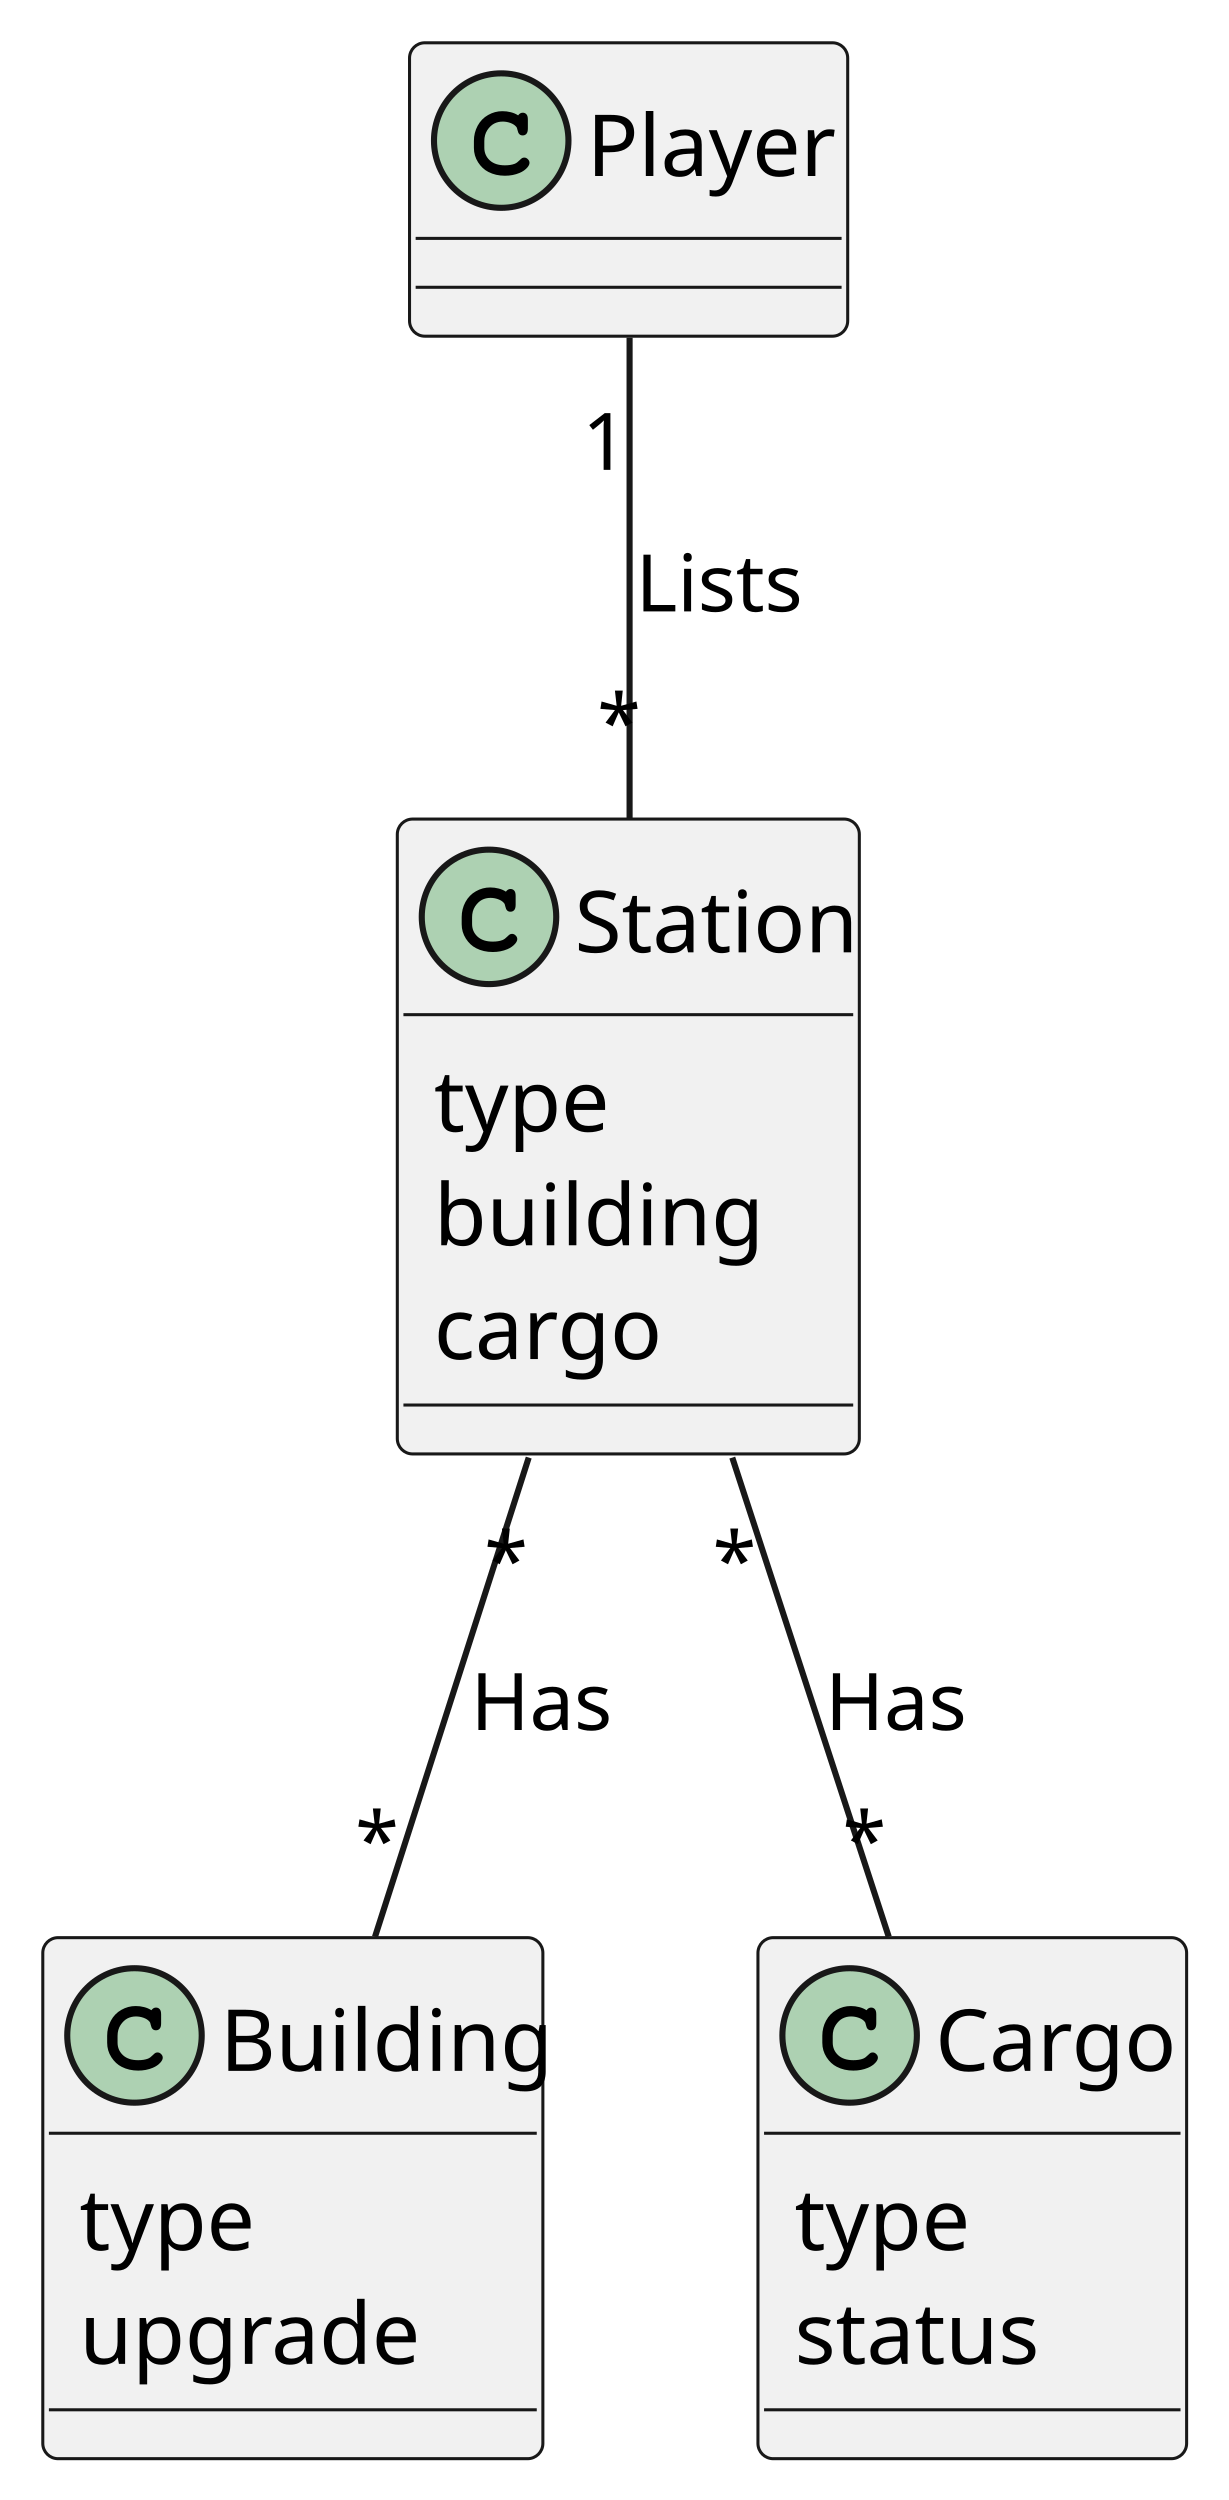
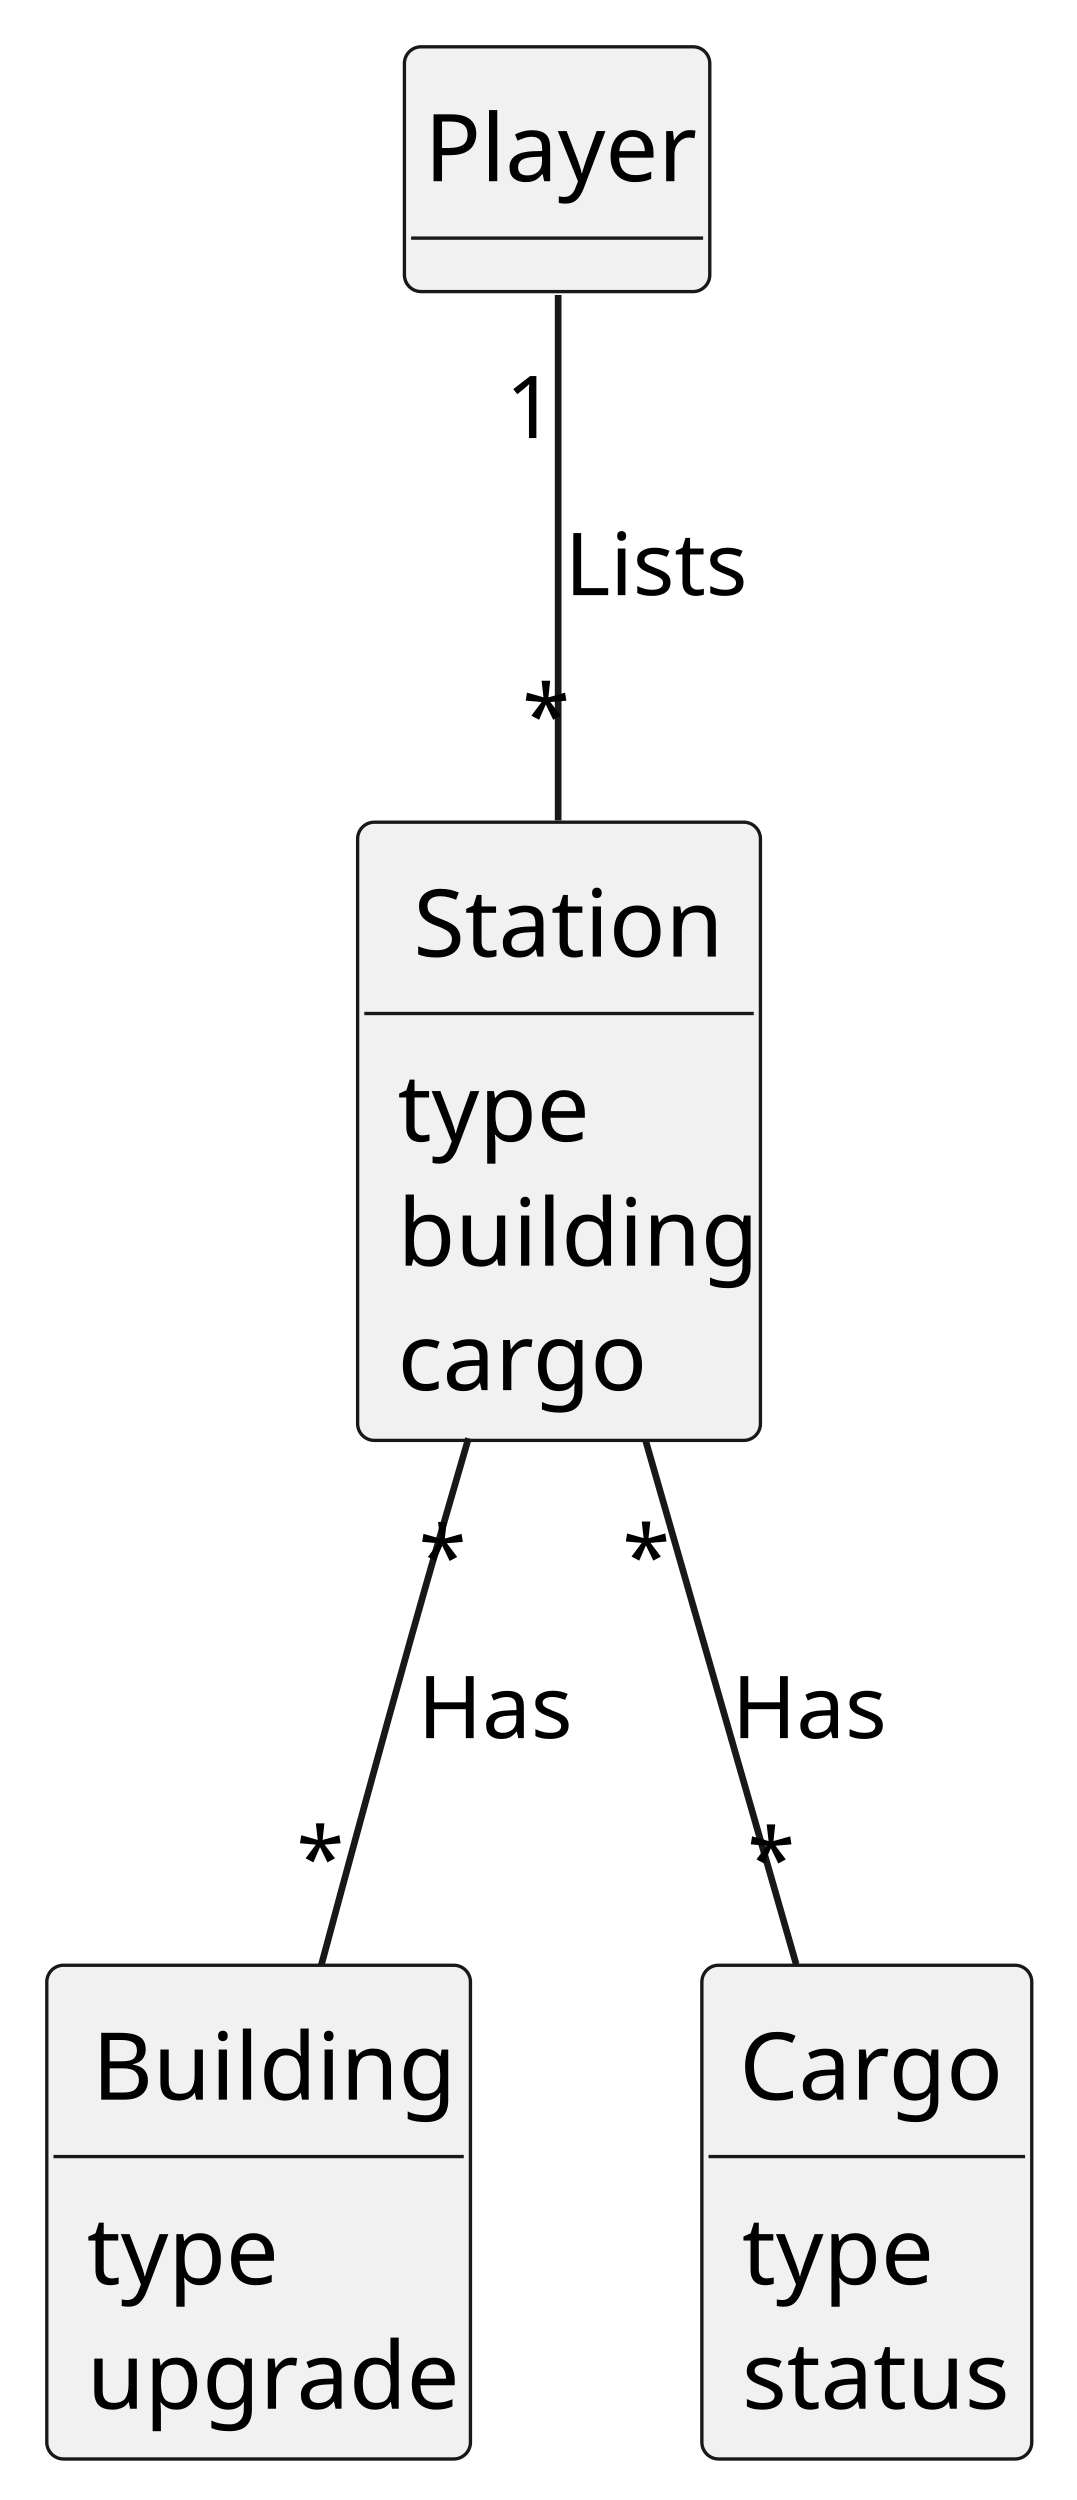
- <svg xmlns="http://www.w3.org/2000/svg" contentStyleType="text/css" height="409px" preserveAspectRatio="none" style="width:201px;height:409px;background:#FFFFFF;" version="1.1" viewBox="0 0 201 409" width="201px" zoomAndPan="magnify">
+ <svg xmlns="http://www.w3.org/2000/svg" contentStyleType="text/css" height="374px" preserveAspectRatio="none" style="width:161px;height:374px;background:#FFFFFF;" version="1.1" viewBox="0 0 161 374" width="161px" zoomAndPan="magnify">
  <defs />
  <g>
    <g id="elem_Player">
-       <rect codeLine="2" fill="#F1F1F1" height="48" id="Player" rx="2.5" ry="2.5" style="stroke:#181818;stroke-width:0.5;" width="71.683" x="67" y="7" />
-       <ellipse cx="82" cy="23" fill="#ADD1B2" rx="11" ry="11" style="stroke:#181818;stroke-width:1.0;" />
-       <path d="M84.766,18.875 Q84.922,18.656 85.109,18.547 Q85.297,18.438 85.516,18.438 Q85.891,18.438 86.125,18.703 Q86.359,18.953 86.359,19.562 L86.359,21.016 Q86.359,21.625 86.125,21.891 Q85.891,22.156 85.516,22.156 Q85.172,22.156 84.969,21.953 Q84.766,21.766 84.656,21.25 Q84.609,20.891 84.422,20.703 Q84.094,20.328 83.484,20.109 Q82.875,19.891 82.25,19.891 Q81.484,19.891 80.844,20.219 Q80.219,20.547 79.719,21.297 Q79.234,22.047 79.234,23.078 L79.234,24.172 Q79.234,25.406 80.125,26.234 Q81.016,27.047 82.609,27.047 Q83.547,27.047 84.203,26.797 Q84.594,26.641 85.016,26.203 Q85.281,25.938 85.422,25.859 Q85.578,25.781 85.781,25.781 Q86.109,25.781 86.359,26.047 Q86.625,26.297 86.625,26.641 Q86.625,26.984 86.281,27.391 Q85.781,27.969 84.984,28.297 Q83.906,28.75 82.609,28.75 Q81.094,28.75 79.891,28.125 Q78.906,27.625 78.219,26.562 Q77.531,25.484 77.531,24.203 L77.531,23.047 Q77.531,21.719 78.141,20.578 Q78.766,19.422 79.859,18.812 Q80.953,18.188 82.188,18.188 Q82.922,18.188 83.562,18.359 Q84.219,18.516 84.766,18.875 Z " fill="#000000" />
-       <text fill="#000000" font-family="sans-serif" font-size="14" lengthAdjust="spacing" textLength="39.683" x="96" y="28.797">Player</text>
-       <line style="stroke:#181818;stroke-width:0.5;" x1="68" x2="137.683" y1="39" y2="39" />
-       <line style="stroke:#181818;stroke-width:0.5;" x1="68" x2="137.683" y1="47" y2="47" />
+       <rect codeLine="9" fill="#F1F1F1" height="36.621" id="Player" rx="2.5" ry="2.5" style="stroke:#181818;stroke-width:0.5;" width="45.683" x="60.5" y="7" />
+       <text fill="#000000" font-family="sans-serif" font-size="14" lengthAdjust="spacing" textLength="39.683" x="63.5" y="27.107">Player</text>
+       <line style="stroke:#181818;stroke-width:0.5;" x1="61.5" x2="105.183" y1="35.621" y2="35.621" />
    </g>
    <g id="elem_Station">
-       <rect codeLine="6" fill="#F1F1F1" height="103.863" id="Station" rx="2.5" ry="2.5" style="stroke:#181818;stroke-width:0.5;" width="75.586" x="65" y="134" />
-       <ellipse cx="80" cy="150" fill="#ADD1B2" rx="11" ry="11" style="stroke:#181818;stroke-width:1.0;" />
-       <path d="M82.766,145.875 Q82.922,145.656 83.109,145.547 Q83.297,145.438 83.516,145.438 Q83.891,145.438 84.125,145.703 Q84.359,145.953 84.359,146.562 L84.359,148.016 Q84.359,148.625 84.125,148.891 Q83.891,149.156 83.516,149.156 Q83.172,149.156 82.969,148.953 Q82.766,148.766 82.656,148.25 Q82.609,147.891 82.422,147.703 Q82.094,147.328 81.484,147.109 Q80.875,146.891 80.25,146.891 Q79.484,146.891 78.844,147.219 Q78.219,147.547 77.719,148.297 Q77.234,149.047 77.234,150.078 L77.234,151.172 Q77.234,152.406 78.125,153.234 Q79.016,154.047 80.609,154.047 Q81.547,154.047 82.203,153.797 Q82.594,153.641 83.016,153.203 Q83.281,152.938 83.422,152.859 Q83.578,152.781 83.781,152.781 Q84.109,152.781 84.359,153.047 Q84.625,153.297 84.625,153.641 Q84.625,153.984 84.281,154.391 Q83.781,154.969 82.984,155.297 Q81.906,155.75 80.609,155.75 Q79.094,155.75 77.891,155.125 Q76.906,154.625 76.219,153.562 Q75.531,152.484 75.531,151.203 L75.531,150.047 Q75.531,148.719 76.141,147.578 Q76.766,146.422 77.859,145.812 Q78.953,145.188 80.188,145.188 Q80.922,145.188 81.562,145.359 Q82.219,145.516 82.766,145.875 Z " fill="#000000" />
-       <text fill="#000000" font-family="sans-serif" font-size="14" lengthAdjust="spacing" textLength="43.586" x="94" y="155.797">Station</text>
-       <line style="stroke:#181818;stroke-width:0.5;" x1="66" x2="139.586" y1="166" y2="166" />
-       <text fill="#000000" font-family="sans-serif" font-size="14" lengthAdjust="spacing" textLength="26.462" x="71" y="185.107">type</text>
-       <text fill="#000000" font-family="sans-serif" font-size="14" lengthAdjust="spacing" textLength="48.262" x="71" y="203.728">building</text>
-       <text fill="#000000" font-family="sans-serif" font-size="14" lengthAdjust="spacing" textLength="35.02" x="71" y="222.35">cargo</text>
-       <line style="stroke:#181818;stroke-width:0.5;" x1="66" x2="139.586" y1="229.863" y2="229.863" />
+       <rect codeLine="13" fill="#F1F1F1" height="92.484" id="Station" rx="2.5" ry="2.5" style="stroke:#181818;stroke-width:0.5;" width="60.262" x="53.5" y="123" />
+       <text fill="#000000" font-family="sans-serif" font-size="14" lengthAdjust="spacing" textLength="43.586" x="61.838" y="143.107">Station</text>
+       <line style="stroke:#181818;stroke-width:0.5;" x1="54.5" x2="112.762" y1="151.621" y2="151.621" />
+       <text fill="#000000" font-family="sans-serif" font-size="14" lengthAdjust="spacing" textLength="26.462" x="59.5" y="170.728">type</text>
+       <text fill="#000000" font-family="sans-serif" font-size="14" lengthAdjust="spacing" textLength="48.262" x="59.5" y="189.35">building</text>
+       <text fill="#000000" font-family="sans-serif" font-size="14" lengthAdjust="spacing" textLength="35.02" x="59.5" y="207.971">cargo</text>
    </g>
    <g id="elem_Building">
-       <rect codeLine="12" fill="#F1F1F1" height="85.242" id="Building" rx="2.5" ry="2.5" style="stroke:#181818;stroke-width:0.5;" width="81.814" x="7" y="317" />
-       <ellipse cx="22" cy="333" fill="#ADD1B2" rx="11" ry="11" style="stroke:#181818;stroke-width:1.0;" />
-       <path d="M24.766,328.875 Q24.922,328.656 25.109,328.547 Q25.297,328.438 25.516,328.438 Q25.891,328.438 26.125,328.703 Q26.359,328.953 26.359,329.562 L26.359,331.016 Q26.359,331.625 26.125,331.891 Q25.891,332.156 25.516,332.156 Q25.172,332.156 24.969,331.953 Q24.766,331.766 24.656,331.25 Q24.609,330.891 24.422,330.703 Q24.094,330.328 23.484,330.109 Q22.875,329.891 22.25,329.891 Q21.484,329.891 20.844,330.219 Q20.219,330.547 19.719,331.297 Q19.234,332.047 19.234,333.078 L19.234,334.172 Q19.234,335.406 20.125,336.234 Q21.016,337.047 22.609,337.047 Q23.547,337.047 24.203,336.797 Q24.594,336.641 25.016,336.203 Q25.281,335.938 25.422,335.859 Q25.578,335.781 25.781,335.781 Q26.109,335.781 26.359,336.047 Q26.625,336.297 26.625,336.641 Q26.625,336.984 26.281,337.391 Q25.781,337.969 24.984,338.297 Q23.906,338.75 22.609,338.75 Q21.094,338.75 19.891,338.125 Q18.906,337.625 18.219,336.562 Q17.531,335.484 17.531,334.203 L17.531,333.047 Q17.531,331.719 18.141,330.578 Q18.766,329.422 19.859,328.812 Q20.953,328.188 22.188,328.188 Q22.922,328.188 23.562,328.359 Q24.219,328.516 24.766,328.875 Z " fill="#000000" />
-       <text fill="#000000" font-family="sans-serif" font-size="14" lengthAdjust="spacing" textLength="49.813" x="36" y="338.797">Building</text>
-       <line style="stroke:#181818;stroke-width:0.5;" x1="8" x2="87.814" y1="349" y2="349" />
-       <text fill="#000000" font-family="sans-serif" font-size="14" lengthAdjust="spacing" textLength="26.462" x="13" y="368.107">type</text>
-       <text fill="#000000" font-family="sans-serif" font-size="14" lengthAdjust="spacing" textLength="51.379" x="13" y="386.728">upgrade</text>
-       <line style="stroke:#181818;stroke-width:0.5;" x1="8" x2="87.814" y1="394.242" y2="394.242" />
+       <rect codeLine="19" fill="#F1F1F1" height="73.863" id="Building" rx="2.5" ry="2.5" style="stroke:#181818;stroke-width:0.5;" width="63.379" x="7" y="294" />
+       <text fill="#000000" font-family="sans-serif" font-size="14" lengthAdjust="spacing" textLength="49.813" x="13.783" y="314.107">Building</text>
+       <line style="stroke:#181818;stroke-width:0.5;" x1="8" x2="69.379" y1="322.621" y2="322.621" />
+       <text fill="#000000" font-family="sans-serif" font-size="14" lengthAdjust="spacing" textLength="26.462" x="13" y="341.728">type</text>
+       <text fill="#000000" font-family="sans-serif" font-size="14" lengthAdjust="spacing" textLength="51.379" x="13" y="360.35">upgrade</text>
    </g>
    <g id="elem_Cargo">
-       <rect codeLine="17" fill="#F1F1F1" height="85.242" id="Cargo" rx="2.5" ry="2.5" style="stroke:#181818;stroke-width:0.5;" width="70.131" x="124" y="317" />
-       <ellipse cx="139" cy="333" fill="#ADD1B2" rx="11" ry="11" style="stroke:#181818;stroke-width:1.0;" />
-       <path d="M141.766,328.875 Q141.922,328.656 142.109,328.547 Q142.297,328.438 142.516,328.438 Q142.891,328.438 143.125,328.703 Q143.359,328.953 143.359,329.562 L143.359,331.016 Q143.359,331.625 143.125,331.891 Q142.891,332.156 142.516,332.156 Q142.172,332.156 141.969,331.953 Q141.766,331.766 141.656,331.25 Q141.609,330.891 141.422,330.703 Q141.094,330.328 140.484,330.109 Q139.875,329.891 139.25,329.891 Q138.484,329.891 137.844,330.219 Q137.219,330.547 136.719,331.297 Q136.234,332.047 136.234,333.078 L136.234,334.172 Q136.234,335.406 137.125,336.234 Q138.016,337.047 139.609,337.047 Q140.547,337.047 141.203,336.797 Q141.594,336.641 142.016,336.203 Q142.281,335.938 142.422,335.859 Q142.578,335.781 142.781,335.781 Q143.109,335.781 143.359,336.047 Q143.625,336.297 143.625,336.641 Q143.625,336.984 143.281,337.391 Q142.781,337.969 141.984,338.297 Q140.906,338.75 139.609,338.75 Q138.094,338.75 136.891,338.125 Q135.906,337.625 135.219,336.562 Q134.531,335.484 134.531,334.203 L134.531,333.047 Q134.531,331.719 135.141,330.578 Q135.766,329.422 136.859,328.812 Q137.953,328.188 139.188,328.188 Q139.922,328.188 140.562,328.359 Q141.219,328.516 141.766,328.875 Z " fill="#000000" />
-       <text fill="#000000" font-family="sans-serif" font-size="14" lengthAdjust="spacing" textLength="38.131" x="153" y="338.797">Cargo</text>
-       <line style="stroke:#181818;stroke-width:0.5;" x1="125" x2="193.131" y1="349" y2="349" />
-       <text fill="#000000" font-family="sans-serif" font-size="14" lengthAdjust="spacing" textLength="26.462" x="130" y="368.107">type</text>
-       <text fill="#000000" font-family="sans-serif" font-size="14" lengthAdjust="spacing" textLength="37.352" x="130" y="386.728">status</text>
-       <line style="stroke:#181818;stroke-width:0.5;" x1="125" x2="193.131" y1="394.242" y2="394.242" />
+       <rect codeLine="24" fill="#F1F1F1" height="73.863" id="Cargo" rx="2.5" ry="2.5" style="stroke:#181818;stroke-width:0.5;" width="49.352" x="105" y="294" />
+       <text fill="#000000" font-family="sans-serif" font-size="14" lengthAdjust="spacing" textLength="38.131" x="110.61" y="314.107">Cargo</text>
+       <line style="stroke:#181818;stroke-width:0.5;" x1="106" x2="153.352" y1="322.621" y2="322.621" />
+       <text fill="#000000" font-family="sans-serif" font-size="14" lengthAdjust="spacing" textLength="26.462" x="111" y="341.728">type</text>
+       <text fill="#000000" font-family="sans-serif" font-size="14" lengthAdjust="spacing" textLength="37.352" x="111" y="360.35">status</text>
    </g>
    <g id="link_Player_Station">
-       <path codeLine="22" d="M103,55.24 C103,76.05 103,107.31 103,133.94 " fill="none" id="Player-Station" style="stroke:#181818;stroke-width:1.0;" />
-       <text fill="#000000" font-family="sans-serif" font-size="13" lengthAdjust="spacing" textLength="26.73" x="104" y="100.028">Lists</text>
-       <text fill="#000000" font-family="sans-serif" font-size="13" lengthAdjust="spacing" textLength="7.23" x="95.254" y="76.873">1</text>
-       <text fill="#000000" font-family="sans-serif" font-size="13" lengthAdjust="spacing" textLength="5.059" x="97.696" y="122.859">*</text>
+       <path codeLine="29" d="M83.5,44.13 C83.5,63.69 83.5,96.01 83.5,122.74 " fill="none" id="Player-Station" style="stroke:#181818;stroke-width:1.0;" />
+       <text fill="#000000" font-family="sans-serif" font-size="13" lengthAdjust="spacing" textLength="26.73" x="84.5" y="89.028">Lists</text>
+       <text fill="#000000" font-family="sans-serif" font-size="13" lengthAdjust="spacing" textLength="7.23" x="75.633" y="65.54">1</text>
+       <text fill="#000000" font-family="sans-serif" font-size="13" lengthAdjust="spacing" textLength="5.059" x="78.118" y="111.711">*</text>
    </g>
    <g id="link_Station_Building">
-       <path codeLine="24" d="M86.5,238.46 C78.46,263.52 68.92,293.26 61.35,316.86 " fill="none" id="Station-Building" style="stroke:#181818;stroke-width:1.0;" />
-       <text fill="#000000" font-family="sans-serif" font-size="13" lengthAdjust="spacing" textLength="23.118" x="77" y="283.028">Has</text>
-       <text fill="#000000" font-family="sans-serif" font-size="13" lengthAdjust="spacing" textLength="5.059" x="79.213" y="259.944">*</text>
-       <text fill="#000000" font-family="sans-serif" font-size="13" lengthAdjust="spacing" textLength="5.059" x="58.099" y="305.742">*</text>
+       <path codeLine="31" d="M70.08,215.17 C67.21,224.99 64.22,235.34 61.5,245 C56.98,261.04 52.14,278.83 48.07,293.97 " fill="none" id="Station-Building" style="stroke:#181818;stroke-width:1.0;" />
+       <text fill="#000000" font-family="sans-serif" font-size="13" lengthAdjust="spacing" textLength="23.118" x="62.5" y="260.028">Has</text>
+       <text fill="#000000" font-family="sans-serif" font-size="13" lengthAdjust="spacing" textLength="5.059" x="62.627" y="237.555">*</text>
+       <text fill="#000000" font-family="sans-serif" font-size="13" lengthAdjust="spacing" textLength="5.059" x="44.344" y="282.643">*</text>
    </g>
    <g id="link_Station_Cargo">
-       <path codeLine="25" d="M119.8,238.46 C127.98,263.52 137.7,293.26 145.4,316.86 " fill="none" id="Station-Cargo" style="stroke:#181818;stroke-width:1.0;" />
-       <text fill="#000000" font-family="sans-serif" font-size="13" lengthAdjust="spacing" textLength="23.118" x="135" y="283.028">Has</text>
-       <text fill="#000000" font-family="sans-serif" font-size="13" lengthAdjust="spacing" textLength="5.059" x="116.572" y="259.944">*</text>
-       <text fill="#000000" font-family="sans-serif" font-size="13" lengthAdjust="spacing" textLength="5.059" x="137.828" y="305.742">*</text>
+       <path codeLine="32" d="M96.56,215.42 C103.7,240.27 112.43,270.64 119.11,293.87 " fill="none" id="Station-Cargo" style="stroke:#181818;stroke-width:1.0;" />
+       <text fill="#000000" font-family="sans-serif" font-size="13" lengthAdjust="spacing" textLength="23.118" x="109.5" y="260.028">Has</text>
+       <text fill="#000000" font-family="sans-serif" font-size="13" lengthAdjust="spacing" textLength="5.059" x="93.096" y="237.5">*</text>
+       <text fill="#000000" font-family="sans-serif" font-size="13" lengthAdjust="spacing" textLength="5.059" x="111.788" y="282.809">*</text>
    </g>
  </g>
</svg>
